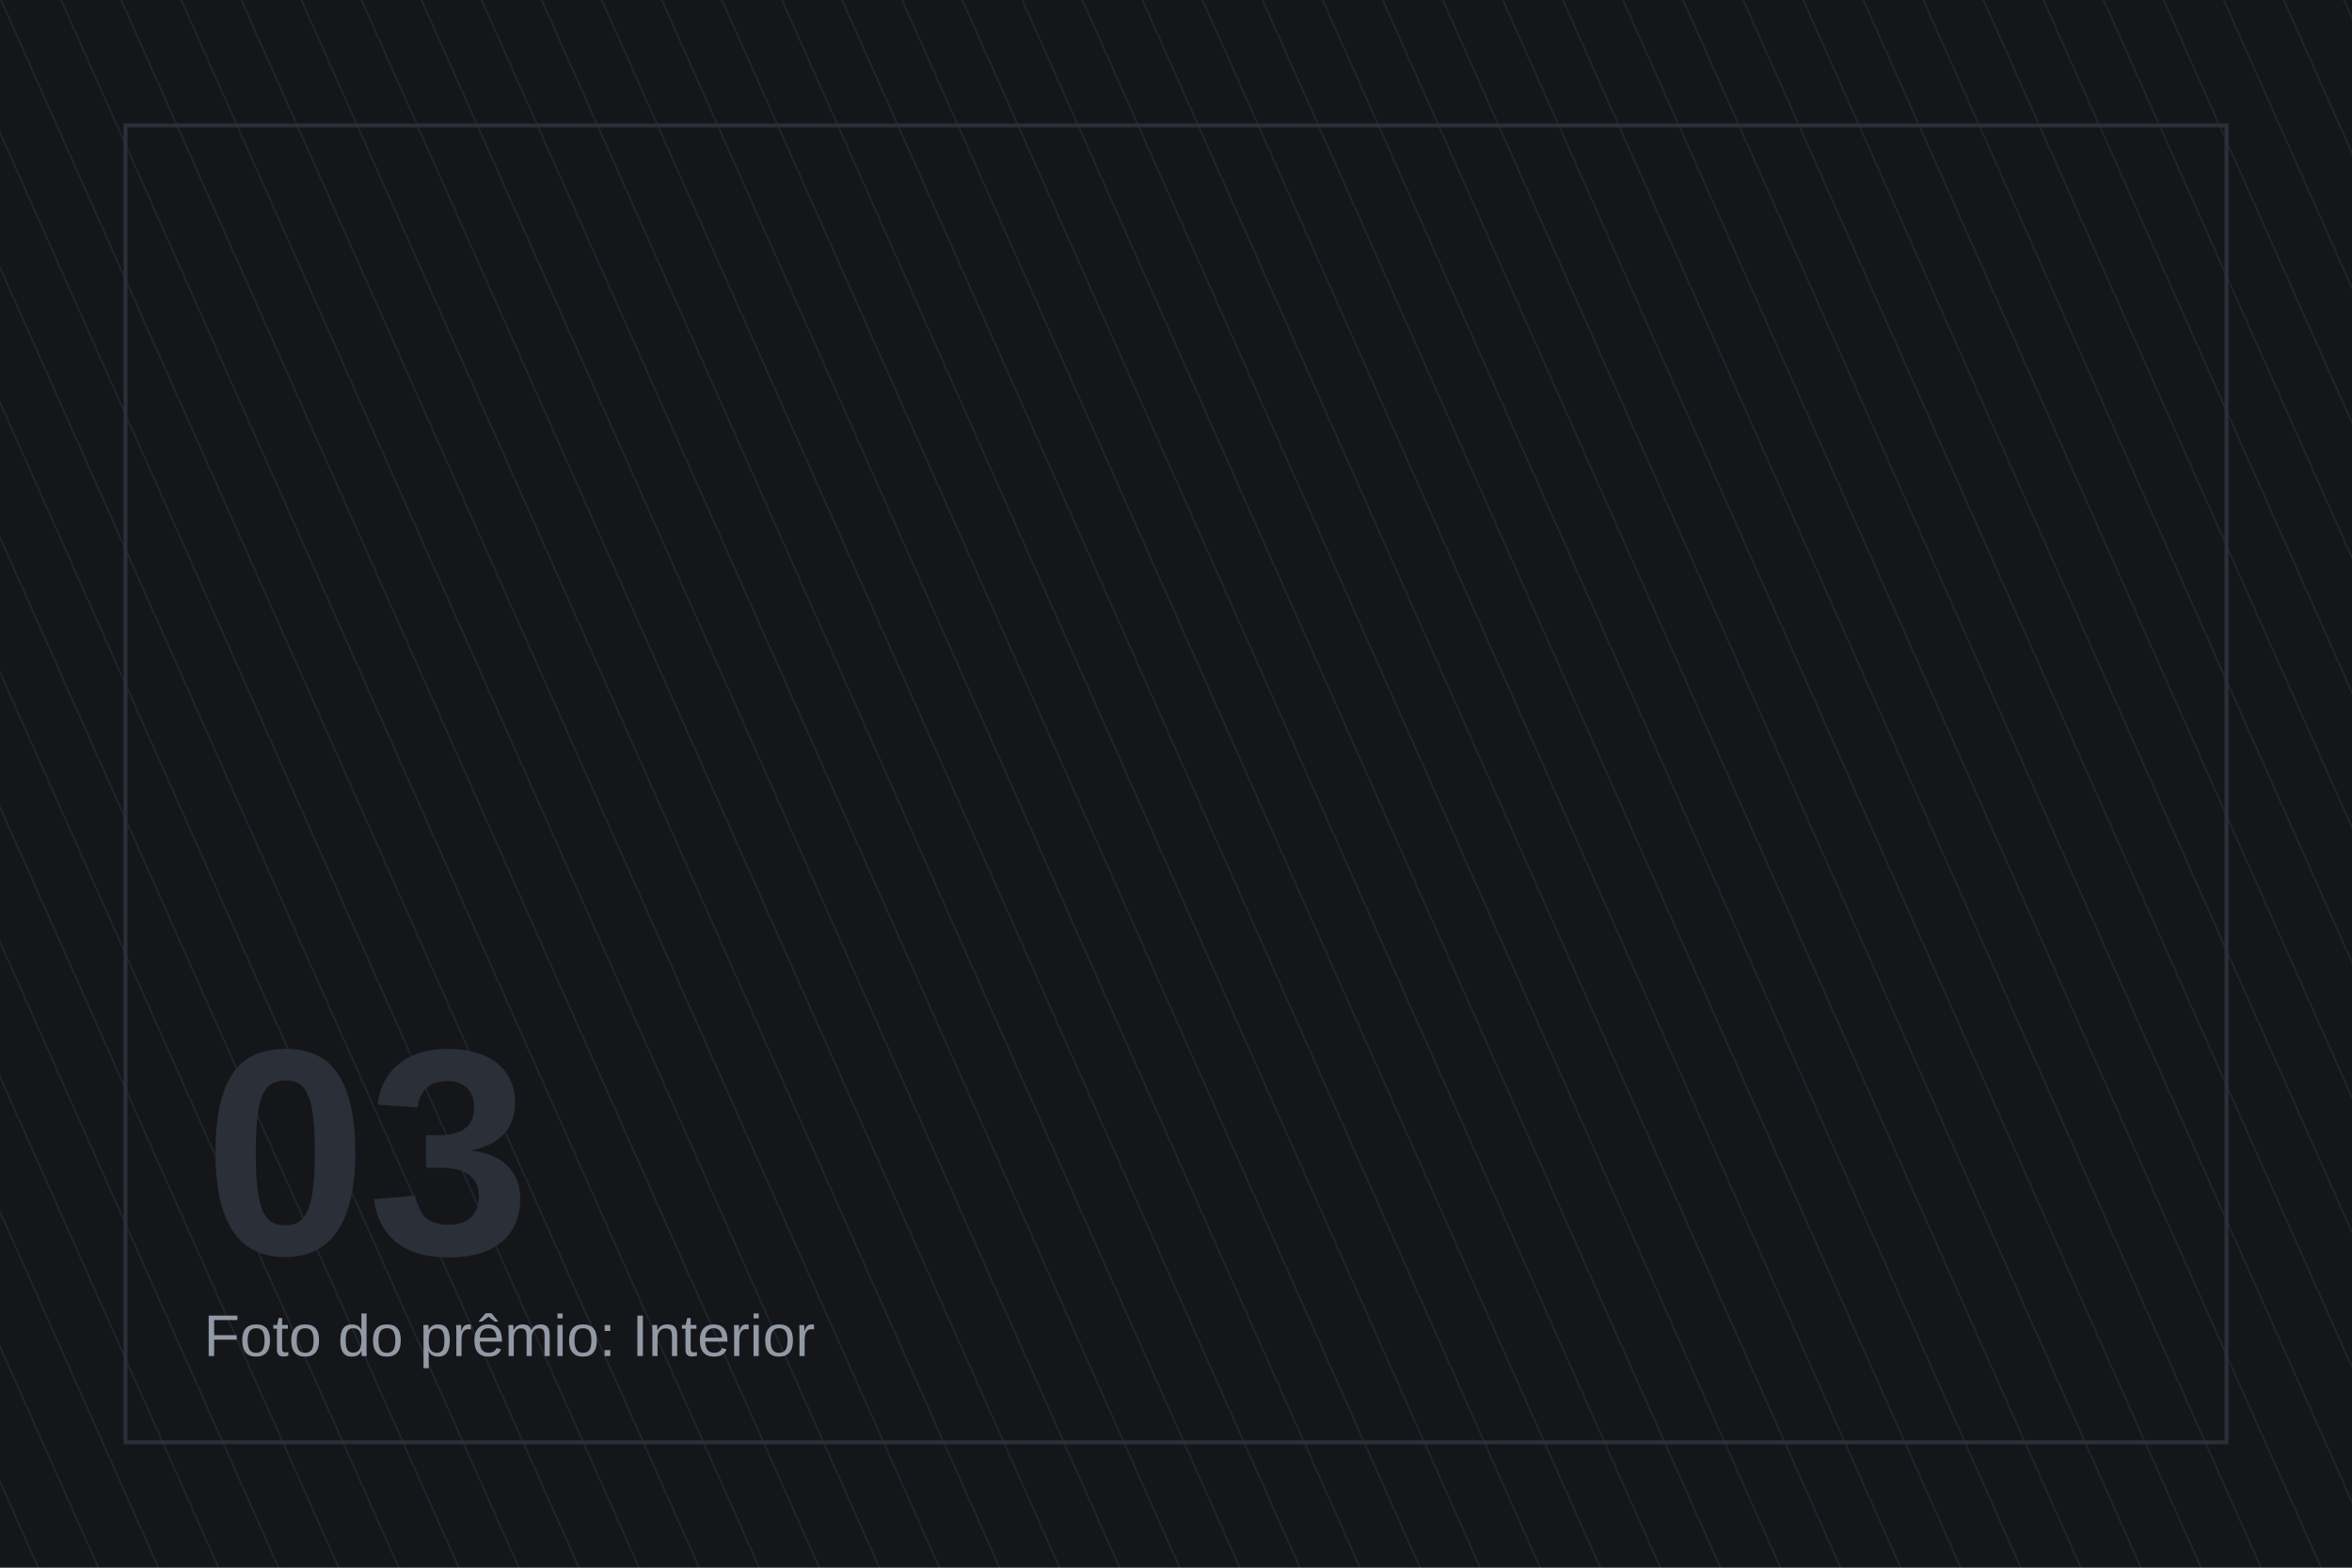
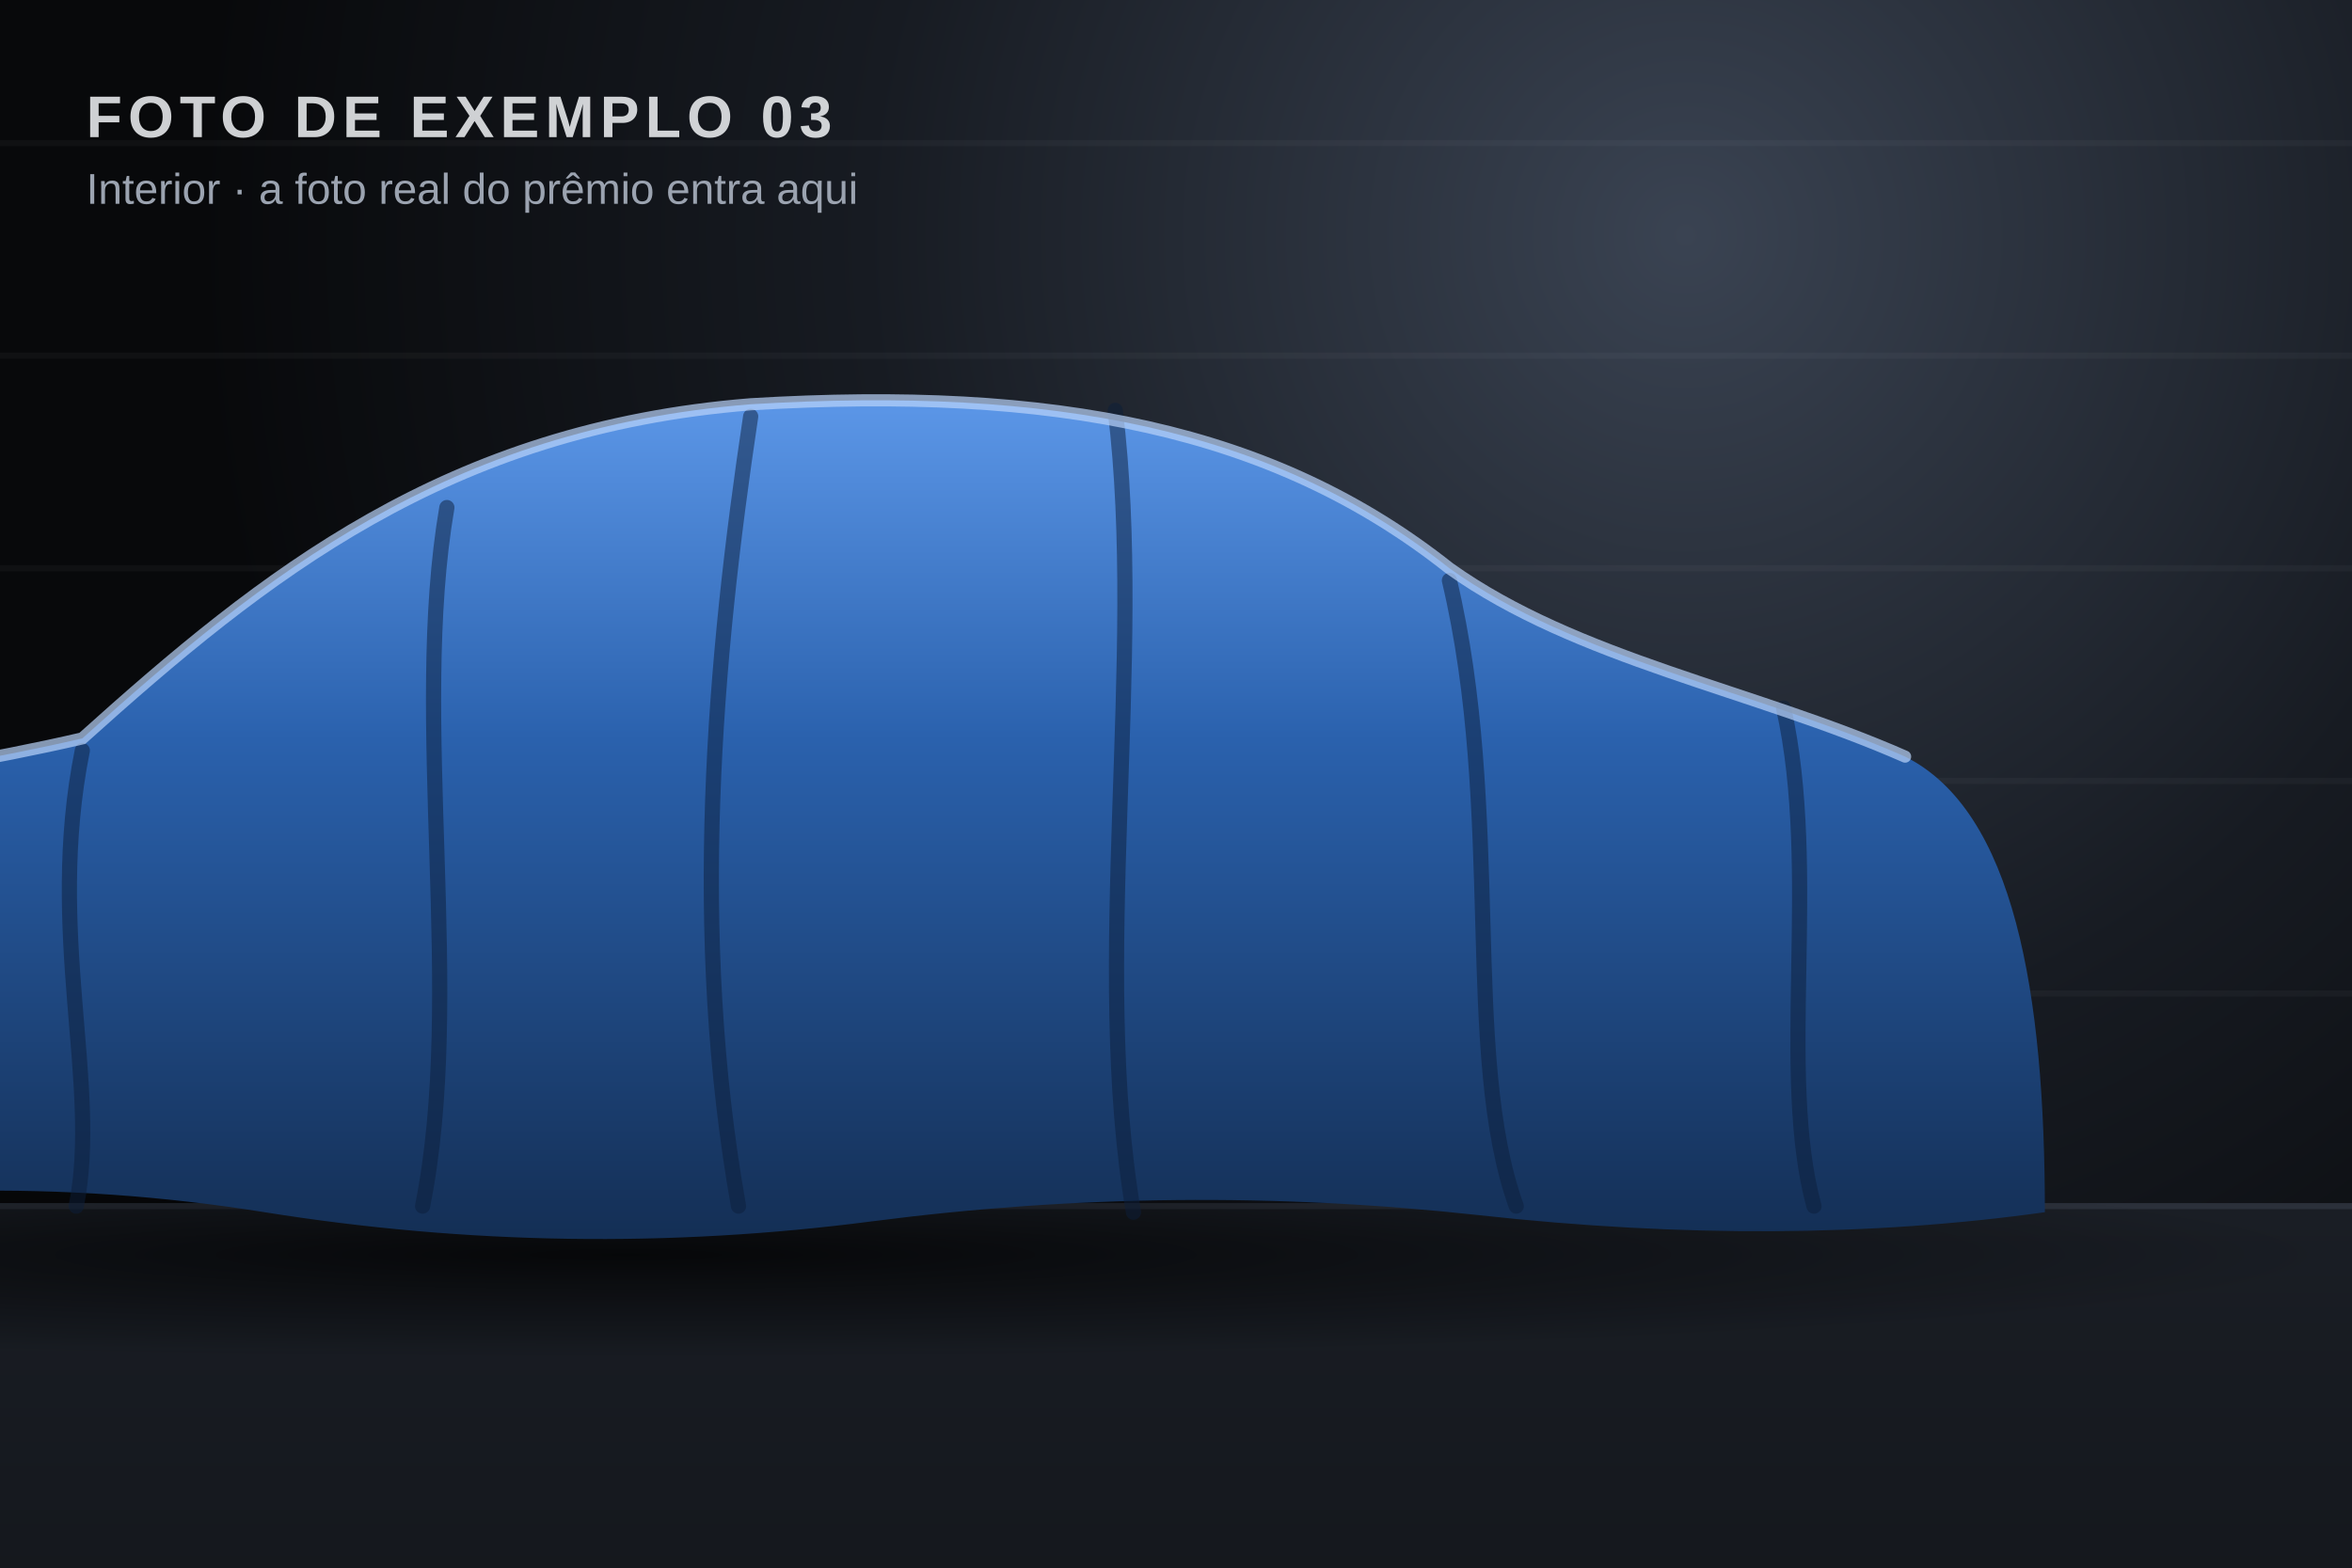
<svg xmlns="http://www.w3.org/2000/svg" viewBox="0 0 1200 800" width="1200" height="800">
  <defs>
-     <pattern id="h" width="28" height="28" patternUnits="userSpaceOnUse" patternTransform="rotate(-24)">
-       <rect width="28" height="28" fill="#14161A" />
-       <rect width="1" height="28" fill="#1F232A" />
-     </pattern>
+     <radialGradient id="luz" cx="860" cy="120" r="760" gradientUnits="userSpaceOnUse">
+       <stop offset="0" stop-color="#3A4352" />
+       <stop offset=".55" stop-color="#171B22" />
+       <stop offset="1" stop-color="#08090B" />
+     </radialGradient>
+     <linearGradient id="piso" x1="0" y1="0" x2="0" y2="1">
+       <stop offset="0" stop-color="#1A1E25" />
+       <stop offset="1" stop-color="#08090B" />
+     </linearGradient>
+     <linearGradient id="capa" x1="0" y1="0" x2="0" y2="1">
+       <stop offset="0" stop-color="#5C97E8" />
+       <stop offset=".4" stop-color="#2A61AD" />
+       <stop offset="1" stop-color="#132D52" />
+     </linearGradient>
+     <radialGradient id="sombra" cx=".5" cy=".5" r=".5">
+       <stop offset="0" stop-color="#000" stop-opacity=".75" />
+       <stop offset="1" stop-color="#000" stop-opacity="0" />
+     </radialGradient>
  </defs>
-   <rect width="1200" height="800" fill="url(#h)" />
-   <rect x="64" y="64" width="1072" height="672" fill="none" stroke="#2B2F37" stroke-width="2" />
-   <text x="104" y="640" font-family="Arial Narrow, Arial, sans-serif" font-size="150" font-weight="700" fill="#2B2F37">03</text>
-   <text x="104" y="692" font-family="Arial, sans-serif" font-size="30" fill="#9299A5">Foto do prêmio: Interior</text>
+   <rect width="1200" height="800" fill="url(#luz)" />
+   <g transform="translate(-640 -330) scale(1.55)">
+     <g stroke="#FFFFFF" stroke-opacity=".035" stroke-width="2">
+       <path d="M-400 120H1600M-400 190H1600M-400 260H1600M-400 330H1600M-400 400H1600M-400 470H1600M-400 540H1600" />
+     </g>
+     <rect x="-400" y="610" width="2000" height="400" fill="url(#piso)" />
+     <path d="M-400 610H1600" stroke="#2B303A" stroke-width="2" />
+     <ellipse cx="620" cy="626" rx="560" ry="34" fill="url(#sombra)" />
+     <path d="M150 612C150 560 176 520 232 500C300 478 380 470 440 456C500 402 560 354 660 346C760 340 832 354 890 400C932 430 990 440 1040 462C1076 480 1086 540 1086 612Q1000 624 900 613T700 615T500 612T300 616T150 612Z" fill="url(#capa)" />
+     <g fill="none" stroke="#0C1F3B" stroke-opacity=".5" stroke-width="5" stroke-linecap="round">
+       <path d="M660 350C648 430 640 520 656 610" />
+       <path d="M440 460C428 520 446 570 438 610" />
+       <path d="M890 404C908 480 894 560 912 610" />
+       <path d="M300 484C286 530 300 580 290 612" />
+       <path d="M1000 446C1012 500 998 566 1010 610" />
+       <path d="M560 380C548 450 566 540 552 610" />
+       <path d="M780 348C790 430 772 530 786 612" />
+     </g>
+     <path d="M232 500C300 478 380 470 440 456C500 402 560 354 660 346C760 340 832 354 890 400C932 430 990 440 1040 462" fill="none" stroke="#B9D4FA" stroke-opacity=".7" stroke-width="4" stroke-linecap="round" />
+   </g>
+   <text x="44" y="70" font-family="Arial Narrow, Arial, sans-serif" font-size="30" font-weight="700" fill="#F1F3F6" fill-opacity=".85" letter-spacing="3">FOTO DE EXEMPLO 03</text>
+   <text x="44" y="104" font-family="Arial, sans-serif" font-size="22" fill="#9BA3B0">Interior · a foto real do prêmio entra aqui</text>
</svg>
